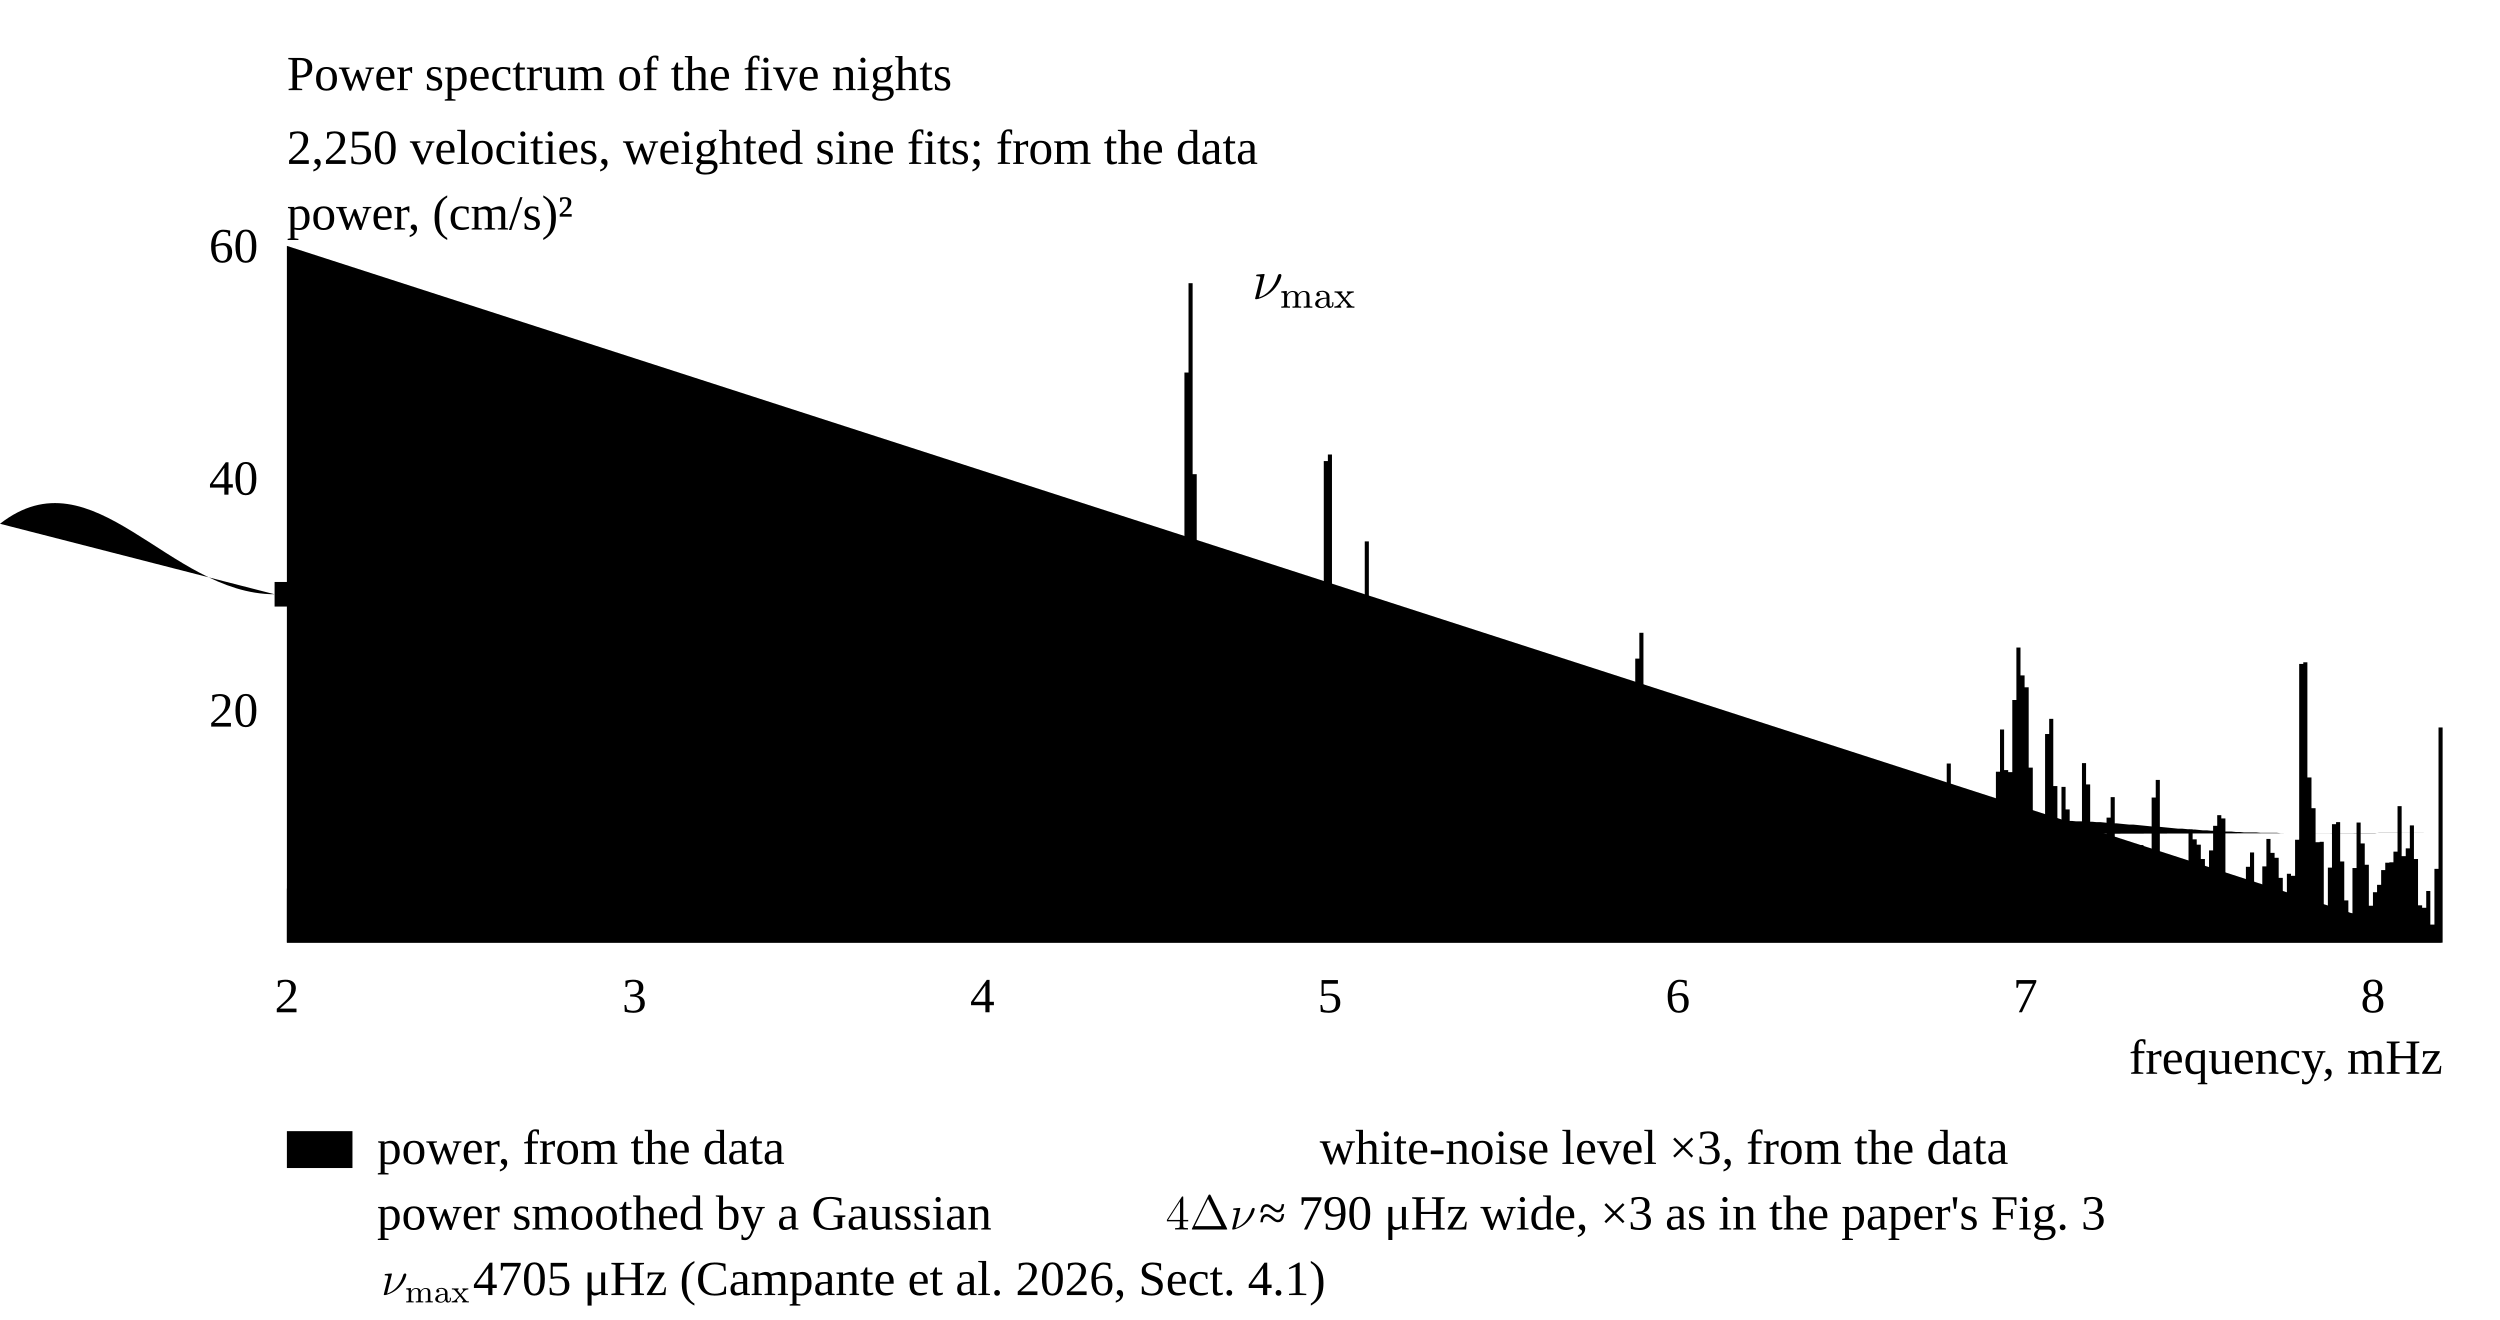
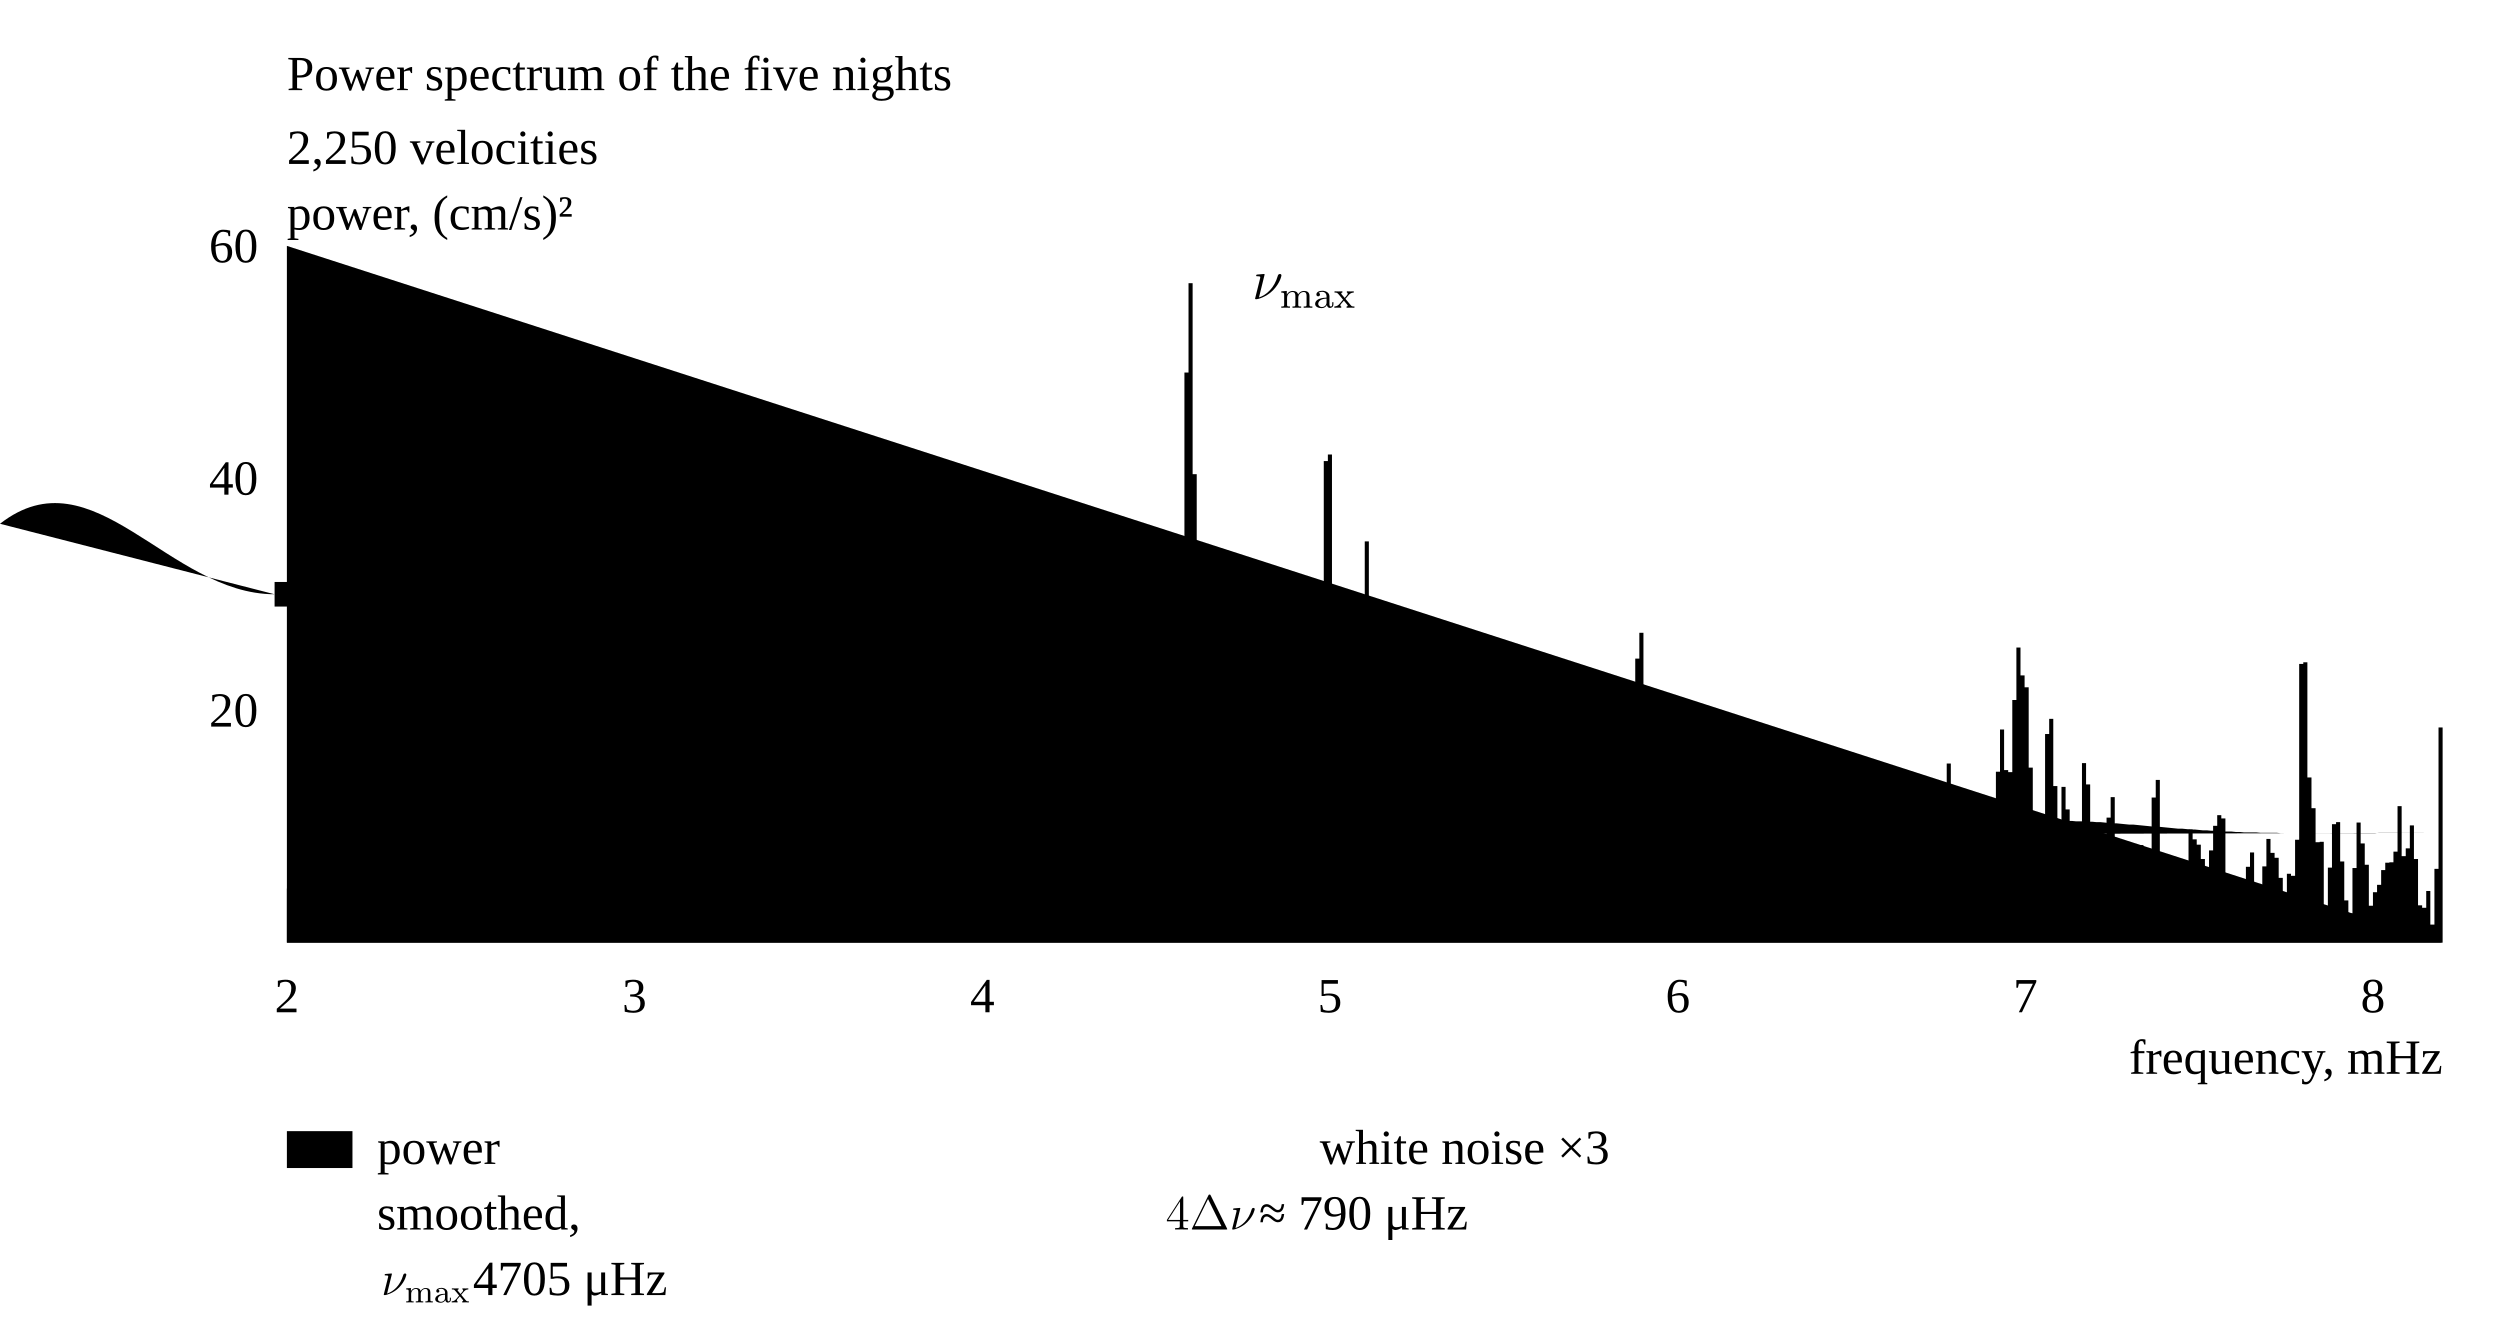
<svg xmlns="http://www.w3.org/2000/svg" class="bp-svg eo-svg eo-spectrum" viewBox="0 0 610 322" role="img" aria-labelledby="eo-s-t eo-s-d">
  <g class="b-pop eo-seam" style="--d:3.05s">
    <path class="ray flowray eo-link eo-seam" style="animation-delay:-1.074s" d="M0.0 127.8 C22.8 110.0, 41.1 145.0, 67.0 145.0" />
  </g>
  <rect class="eo-node b-pop eo-seam" style="--d:3.10s" x="67.0" y="142.0" width="6" height="6" />
  <text class="eo-title b-pop" style="--d:3.10s" x="70.0" y="22.0">Power spectrum of the five nights</text>
-   <text class="eo-note b-pop" style="--d:3.10s" x="70.0" y="40.0">2,250 velocities, weighted sine fits; from the data</text>
+   <text class="eo-note b-pop" style="--d:3.10s" x="70.0" y="40.0">2,250 velocities</text>
  <text class="eo-num b-pop" style="--d:3.20s" x="70.0" y="56.0">power, (cm/s)²</text>
  <path class="bp-thin b-draw" style="--d:3.1s;--dur:.17s" pathLength="1" d="M70.0 60.0 V230.0 H596.0" />
  <g class="b-pop" style="--d:3.2s">
    <path class="bp-thin" d="M70.0 230.0 v4" />
    <text class="eo-num" x="70.0" y="247.0" text-anchor="middle">2</text>
    <path class="bp-thin" d="M154.8 230.0 v4" />
    <text class="eo-num" x="154.8" y="247.0" text-anchor="middle">3</text>
    <path class="bp-thin" d="M239.7 230.0 v4" />
    <text class="eo-num" x="239.7" y="247.0" text-anchor="middle">4</text>
    <path class="bp-thin" d="M324.5 230.0 v4" />
    <text class="eo-num" x="324.5" y="247.0" text-anchor="middle">5</text>
    <path class="bp-thin" d="M409.4 230.0 v4" />
    <text class="eo-num" x="409.4" y="247.0" text-anchor="middle">6</text>
    <path class="bp-thin" d="M494.2 230.0 v4" />
    <text class="eo-num" x="494.2" y="247.0" text-anchor="middle">7</text>
    <path class="bp-thin" d="M579.0 230.0 v4" />
    <text class="eo-num" x="579.0" y="247.0" text-anchor="middle">8</text>
    <path class="bp-thin" d="M66.0 173.3 h4" />
    <text class="eo-num" x="63.0" y="177.3" text-anchor="end">20</text>
    <path class="bp-thin" d="M66.0 116.7 h4" />
    <text class="eo-num" x="63.0" y="120.7" text-anchor="end">40</text>
    <path class="bp-thin" d="M66.0 60.0 h4" />
    <text class="eo-num" x="63.0" y="64.0" text-anchor="end">60</text>
    <text class="eo-num" x="596.0" y="262.0" text-anchor="end">frequency, mHz</text>
  </g>
  <path class="eo-power b-pop" style="--d:3.25s" d="M70.0 230.0 L70 216.8 L71 216.8 L71 214.6 L72 214.6 L72 222.0 L73 222.0 L73 217.1 L74 217.1 L74 208.6 L75 208.6 L75 201.2 L76 201.2 L76 210.7 L77 210.7 L77 195.2 L78 195.2 L78 159.5 L79 159.5 L79 186.0 L80 186.0 L80 189.7 L81 189.7 L81 209.1 L82 209.1 L82 221.2 L83 221.2 L83 219.6 L84 219.6 L84 220.5 L85 220.5 L85 223.0 L86 223.0 L86 220.2 L87 220.2 L87 226.5 L88 226.5 L88 222.4 L89 222.4 L89 222.8 L90 222.8 L90 221.1 L91 221.1 L91 208.7 L92 208.7 L92 208.0 L93 208.0 L93 216.7 L94 216.7 L94 216.0 L95 216.0 L95 210.5 L96 210.5 L96 214.7 L97 214.7 L97 216.7 L98 216.7 L98 195.6 L99 195.6 L99 185.6 L100 185.6 L100 193.6 L101 193.6 L101 207.4 L102 207.4 L102 210.8 L103 210.8 L103 206.3 L104 206.3 L104 214.7 L105 214.7 L105 215.2 L106 215.2 L106 221.8 L107 221.8 L107 220.4 L108 220.4 L108 216.6 L109 216.6 L109 218.2 L110 218.2 L110 220.5 L111 220.5 L111 218.2 L112 218.2 L112 216.2 L113 216.2 L113 215.2 L114 215.2 L114 225.9 L115 225.9 L115 212.0 L116 212.0 L116 205.7 L117 205.7 L117 217.4 L118 217.4 L118 210.3 L119 210.3 L119 174.7 L120 174.7 L120 155.6 L121 155.6 L121 182.8 L122 182.8 L122 209.8 L123 209.8 L123 209.9 L124 209.9 L124 211.2 L125 211.2 L125 206.8 L126 206.8 L126 217.0 L127 217.0 L127 208.0 L128 208.0 L128 205.7 L129 205.7 L129 213.6 L130 213.6 L130 224.4 L131 224.4 L131 220.9 L132 220.9 L132 212.9 L133 212.9 L133 212.3 L134 212.3 L134 221.6 L135 221.6 L135 221.0 L136 221.0 L136 222.5 L137 222.5 L137 224.2 L138 224.2 L138 224.9 L139 224.9 L139 215.3 L140 215.3 L140 201.6 L141 201.6 L141 195.1 L142 195.1 L142 216.5 L143 216.5 L143 216.4 L144 216.4 L144 215.0 L145 215.0 L145 219.1 L146 219.1 L146 215.0 L147 215.0 L147 214.1 L148 214.1 L148 215.6 L149 215.6 L149 202.3 L150 202.3 L150 200.0 L151 200.0 L151 211.6 L152 211.6 L152 219.5 L153 219.5 L153 210.0 L154 210.0 L154 221.0 L155 221.0 L155 219.1 L156 219.1 L156 214.9 L157 214.9 L157 207.9 L158 207.9 L158 214.7 L159 214.7 L159 215.2 L160 215.2 L160 210.5 L161 210.5 L161 217.4 L162 217.4 L162 219.0 L163 219.0 L163 216.0 L164 216.0 L164 217.9 L165 217.9 L165 216.1 L166 216.1 L166 216.6 L167 216.6 L167 206.8 L168 206.8 L168 199.3 L169 199.3 L169 207.0 L170 207.0 L170 213.4 L171 213.4 L171 211.0 L172 211.0 L172 215.3 L173 215.3 L173 217.7 L174 217.7 L174 205.3 L175 205.3 L175 198.7 L176 198.7 L176 207.6 L177 207.6 L177 214.6 L178 214.6 L178 217.8 L179 217.8 L179 200.4 L180 200.4 L180 162.2 L181 162.2 L181 158.0 L182 158.0 L182 179.5 L183 179.5 L183 207.4 L184 207.4 L184 213.9 L185 213.9 L185 217.2 L186 217.2 L186 211.4 L187 211.4 L187 209.2 L188 209.2 L188 204.7 L189 204.7 L189 192.8 L190 192.8 L190 204.8 L191 204.8 L191 219.0 L192 219.0 L192 212.9 L193 212.9 L193 204.5 L194 204.5 L194 206.3 L195 206.3 L195 218.7 L196 218.7 L196 221.6 L197 221.6 L197 212.2 L198 212.2 L198 209.7 L199 209.7 L199 212.2 L200 212.2 L200 215.3 L201 215.3 L201 217.5 L202 217.5 L202 208.1 L203 208.1 L203 206.2 L204 206.2 L204 217.6 L205 217.6 L205 223.7 L206 223.7 L206 206.5 L207 206.5 L207 194.5 L208 194.5 L208 185.3 L209 185.3 L209 190.5 L210 190.5 L210 210.8 L211 210.8 L211 219.8 L212 219.8 L212 224.9 L213 224.9 L213 222.9 L214 222.9 L214 211.3 L215 211.3 L215 206.3 L216 206.3 L216 213.2 L217 213.2 L217 217.5 L218 217.5 L218 208.0 L219 208.0 L219 184.7 L220 184.7 L220 180.4 L221 180.4 L221 206.6 L222 206.6 L222 219.4 L223 219.4 L223 208.6 L224 208.6 L224 205.8 L225 205.8 L225 220.1 L226 220.1 L226 219.2 L227 219.2 L227 220.6 L228 220.6 L228 217.1 L229 217.1 L229 215.7 L230 215.7 L230 199.0 L231 199.0 L231 202.6 L232 202.6 L232 203.4 L233 203.4 L233 197.5 L234 197.5 L234 189.1 L235 189.1 L235 195.8 L236 195.8 L236 205.1 L237 205.1 L237 203.4 L238 203.4 L238 196.0 L239 196.0 L239 189.5 L240 189.5 L240 196.2 L241 196.2 L241 201.5 L242 201.5 L242 209.7 L243 209.7 L243 210.2 L244 210.2 L244 201.9 L245 201.9 L245 207.7 L246 207.7 L246 210.9 L247 210.9 L247 203.0 L248 203.0 L248 206.9 L249 206.9 L249 195.2 L250 195.2 L250 202.5 L251 202.5 L251 216.4 L252 216.4 L252 219.8 L253 219.8 L253 217.4 L254 217.4 L254 191.3 L255 191.3 L255 181.3 L256 181.3 L256 203.5 L257 203.5 L257 219.0 L258 219.0 L258 219.9 L259 219.9 L259 221.9 L260 221.9 L260 214.0 L261 214.0 L261 204.3 L262 204.3 L262 206.3 L263 206.3 L263 193.7 L264 193.7 L264 196.3 L265 196.3 L265 183.2 L266 183.2 L266 200.3 L267 200.3 L267 205.0 L268 205.0 L268 212.0 L269 212.0 L269 168.3 L270 168.3 L270 180.9 L271 180.9 L271 188.7 L272 188.7 L272 181.5 L273 181.5 L273 151.2 L274 151.2 L274 171.5 L275 171.5 L275 214.6 L276 214.6 L276 205.3 L277 205.3 L277 190.6 L278 190.6 L278 193.9 L279 193.9 L279 198.8 L280 198.8 L280 205.6 L281 205.6 L281 220.2 L282 220.2 L282 207.5 L283 207.5 L283 208.4 L284 208.4 L284 218.0 L285 218.0 L285 219.9 L286 219.9 L286 212.9 L287 212.9 L287 192.2 L288 192.2 L288 143.1 L289 143.1 L289 90.9 L290 90.9 L290 69.1 L291 69.1 L291 115.7 L292 115.7 L292 171.2 L293 171.2 L293 202.2 L294 202.2 L294 214.4 L295 214.4 L295 214.7 L296 214.7 L296 220.1 L297 220.1 L297 214.1 L298 214.1 L298 209.1 L299 209.1 L299 199.5 L300 199.5 L300 194.9 L301 194.9 L301 193.6 L302 193.6 L302 181.3 L303 181.3 L303 169.4 L304 169.4 L304 201.3 L305 201.3 L305 221.2 L306 221.2 L306 212.1 L307 212.1 L307 200.3 L308 200.3 L308 201.9 L309 201.9 L309 209.7 L310 209.7 L310 207.5 L311 207.5 L311 215.0 L312 215.0 L312 212.1 L313 212.1 L313 207.5 L314 207.5 L314 206.6 L315 206.6 L315 181.0 L316 181.0 L316 193.8 L317 193.8 L317 201.9 L318 201.9 L318 197.6 L319 197.6 L319 196.5 L320 196.5 L320 216.4 L321 216.4 L321 203.2 L322 203.2 L322 166.2 L323 166.2 L323 112.5 L324 112.5 L324 110.9 L325 110.9 L325 168.7 L326 168.7 L326 213.8 L327 213.8 L327 218.1 L328 218.1 L328 218.5 L329 218.5 L329 214.0 L330 214.0 L330 209.6 L331 209.6 L331 192.8 L332 192.8 L332 170.3 L333 170.3 L333 132.1 L334 132.1 L334 157.3 L335 157.3 L335 194.1 L336 194.1 L336 208.8 L337 208.8 L337 217.2 L338 217.2 L338 219.4 L339 219.4 L339 207.0 L340 207.0 L340 206.5 L341 206.5 L341 210.6 L342 210.6 L342 211.5 L343 211.5 L343 201.8 L344 201.8 L344 196.6 L345 196.6 L345 206.2 L346 206.2 L346 214.8 L347 214.8 L347 211.2 L348 211.2 L348 208.2 L349 208.2 L349 206.7 L350 206.7 L350 208.5 L351 208.5 L351 209.5 L352 209.5 L352 220.3 L353 220.3 L353 211.9 L354 211.9 L354 208.4 L355 208.4 L355 196.6 L356 196.6 L356 192.4 L357 192.4 L357 207.5 L358 207.5 L358 212.7 L359 212.7 L359 216.1 L360 216.1 L360 201.9 L361 201.9 L361 199.0 L362 199.0 L362 206.3 L363 206.3 L363 214.1 L364 214.1 L364 208.7 L365 208.7 L365 196.7 L366 196.7 L366 188.8 L367 188.8 L367 198.9 L368 198.9 L368 214.0 L369 214.0 L369 216.5 L370 216.5 L370 211.0 L371 211.0 L371 208.8 L372 208.8 L372 200.6 L373 200.6 L373 180.2 L374 180.2 L374 176.8 L375 176.8 L375 198.2 L376 198.2 L376 207.3 L377 207.3 L377 220.3 L378 220.3 L378 223.5 L379 223.5 L379 221.0 L380 221.0 L380 216.1 L381 216.1 L381 214.2 L382 214.2 L382 209.0 L383 209.0 L383 213.4 L384 213.4 L384 215.8 L385 215.8 L385 214.5 L386 214.5 L386 205.4 L387 205.4 L387 201.5 L388 201.5 L388 209.5 L389 209.5 L389 213.5 L390 213.5 L390 198.0 L391 198.0 L391 202.2 L392 202.2 L392 201.1 L393 201.1 L393 215.7 L394 215.7 L394 213.1 L395 213.1 L395 188.4 L396 188.4 L396 182.4 L397 182.4 L397 209.0 L398 209.0 L398 199.4 L399 199.4 L399 160.7 L400 160.7 L400 154.4 L401 154.4 L401 181.8 L402 181.8 L402 212.4 L403 212.4 L403 216.3 L404 216.3 L404 221.2 L405 221.2 L405 221.4 L406 221.4 L406 210.6 L407 210.6 L407 210.3 L408 210.3 L408 190.3 L409 190.3 L409 177.7 L410 177.7 L410 203.4 L411 203.4 L411 223.8 L412 223.8 L412 219.0 L413 219.0 L413 217.2 L414 217.2 L414 222.6 L415 222.6 L415 211.4 L416 211.4 L416 192.6 L417 192.6 L417 193.0 L418 193.0 L418 217.7 L419 217.7 L419 220.4 L420 220.4 L420 224.2 L421 224.2 L421 226.7 L422 226.7 L422 227.6 L423 227.6 L423 226.8 L424 226.8 L424 221.6 L425 221.6 L425 217.1 L426 217.1 L426 213.4 L427 213.4 L427 197.8 L428 197.8 L428 184.9 L429 184.9 L429 182.1 L430 182.1 L430 198.7 L431 198.7 L431 201.8 L432 201.8 L432 202.8 L433 202.8 L433 211.5 L434 211.5 L434 215.0 L435 215.0 L435 201.7 L436 201.7 L436 185.2 L437 185.2 L437 199.9 L438 199.9 L438 218.3 L439 218.3 L439 221.9 L440 221.9 L440 217.7 L441 217.7 L441 210.1 L442 210.1 L442 217.5 L443 217.5 L443 224.2 L444 224.2 L444 222.3 L445 222.3 L445 222.4 L446 222.4 L446 219.0 L447 219.0 L447 224.4 L448 224.4 L448 224.7 L449 224.7 L449 226.2 L450 226.2 L450 227.4 L451 227.4 L451 226.6 L452 226.6 L452 220.4 L453 220.4 L453 216.3 L454 216.3 L454 219.4 L455 219.4 L455 220.5 L456 220.5 L456 216.8 L457 216.8 L457 217.2 L458 217.2 L458 203.8 L459 203.8 L459 192.8 L460 192.8 L460 195.2 L461 195.2 L461 203.0 L462 203.0 L462 208.8 L463 208.8 L463 208.3 L464 208.3 L464 200.0 L465 200.0 L465 206.3 L466 206.3 L466 215.5 L467 215.5 L467 217.3 L468 217.3 L468 217.9 L469 217.9 L469 220.7 L470 220.7 L470 222.0 L471 222.0 L471 219.2 L472 219.2 L472 218.2 L473 218.2 L473 217.3 L474 217.3 L474 206.3 L475 206.3 L475 186.3 L476 186.3 L476 195.2 L477 195.2 L477 198.4 L478 198.4 L478 196.0 L479 196.0 L479 200.3 L480 200.3 L480 195.8 L481 195.8 L481 205.0 L482 205.0 L482 207.0 L483 207.0 L483 202.5 L484 202.5 L484 215.2 L485 215.2 L485 221.2 L486 221.2 L486 214.1 L487 214.1 L487 188.3 L488 188.3 L488 178.0 L489 178.0 L489 187.9 L490 187.9 L490 188.4 L491 188.4 L491 170.8 L492 170.8 L492 158.0 L493 158.0 L493 164.8 L494 164.8 L494 167.7 L495 167.7 L495 187.3 L496 187.3 L496 210.1 L497 210.1 L497 217.8 L498 217.8 L498 206.0 L499 206.0 L499 179.1 L500 179.1 L500 175.4 L501 175.4 L501 191.8 L502 191.8 L502 204.4 L503 204.4 L503 192.0 L504 192.0 L504 197.5 L505 197.5 L505 211.2 L506 211.2 L506 217.5 L507 217.5 L507 207.6 L508 207.6 L508 186.2 L509 186.2 L509 191.4 L510 191.4 L510 202.6 L511 202.6 L511 212.7 L512 212.7 L512 219.5 L513 219.5 L513 212.1 L514 212.1 L514 199.5 L515 199.5 L515 194.5 L516 194.5 L516 204.5 L517 204.5 L517 214.0 L518 214.0 L518 211.2 L519 211.2 L519 216.9 L520 216.9 L520 214.2 L521 214.2 L521 208.6 L522 208.6 L522 206.2 L523 206.2 L523 208.1 L524 208.1 L524 207.7 L525 207.7 L525 194.6 L526 194.6 L526 190.3 L527 190.3 L527 212.0 L528 212.0 L528 209.9 L529 209.9 L529 213.7 L530 213.7 L530 214.9 L531 214.9 L531 218.7 L532 218.7 L532 223.0 L533 223.0 L533 212.5 L534 212.5 L534 202.4 L535 202.4 L535 204.8 L536 204.8 L536 206.1 L537 206.1 L537 209.6 L538 209.6 L538 211.7 L539 211.7 L539 207.5 L540 207.5 L540 201.5 L541 201.5 L541 198.9 L542 198.9 L542 199.7 L543 199.7 L543 214.1 L544 214.1 L544 216.1 L545 216.1 L545 224.1 L546 224.1 L546 220.4 L547 220.4 L547 217.1 L548 217.1 L548 211.5 L549 211.5 L549 208.0 L550 208.0 L550 215.6 L551 215.6 L551 221.8 L552 221.8 L552 211.4 L553 211.4 L553 204.7 L554 204.7 L554 208.1 L555 208.1 L555 209.3 L556 209.3 L556 214.2 L557 214.2 L557 217.9 L558 217.9 L558 213.2 L559 213.2 L559 213.7 L560 213.7 L560 204.9 L561 204.9 L561 162.0 L562 162.0 L562 161.6 L563 161.6 L563 189.7 L564 189.7 L564 197.2 L565 197.2 L565 205.5 L566 205.5 L566 205.4 L567 205.4 L567 221.1 L568 221.1 L568 211.7 L569 211.7 L569 201.1 L570 201.1 L570 200.6 L571 200.6 L571 210.2 L572 210.2 L572 219.7 L573 219.7 L573 222.9 L574 222.9 L574 211.8 L575 211.8 L575 200.7 L576 200.7 L576 205.8 L577 205.8 L577 211.0 L578 211.0 L578 221.0 L579 221.0 L579 217.7 L580 217.7 L580 215.9 L581 215.9 L581 212.3 L582 212.3 L582 210.5 L583 210.5 L583 210.4 L584 210.4 L584 207.8 L585 207.8 L585 196.7 L586 196.7 L586 208.9 L587 208.9 L587 207.0 L588 207.0 L588 201.4 L589 201.4 L589 209.6 L590 209.6 L590 220.9 L591 220.9 L591 221.5 L592 221.5 L592 217.4 L593 217.4 L593 225.6 L594 225.6 L594 212.0 L595 212.0 L595 177.5 L596 177.5 L596.0 230.0 Z" />
  <path class="eo-smooth b-draw" style="--d:3.3s;--dur:.53s" pathLength="1" d="M70.5 204.7 L71.5 204.8 L72.5 205.0 L73.5 205.1 L74.5 205.3 L75.5 205.4 L76.5 205.5 L77.5 205.7 L78.5 205.8 L79.5 205.9 L80.5 206.0 L81.5 206.2 L82.5 206.3 L83.5 206.4 L84.5 206.5 L85.5 206.6 L86.5 206.7 L87.5 206.8 L88.5 206.9 L89.5 207.0 L90.5 207.1 L91.5 207.2 L92.5 207.3 L93.5 207.4 L94.5 207.5 L95.5 207.6 L96.5 207.6 L97.5 207.7 L98.5 207.8 L99.5 207.9 L100.5 207.9 L101.5 208.0 L102.5 208.1 L103.5 208.1 L104.5 208.2 L105.5 208.2 L106.5 208.3 L107.5 208.4 L108.5 208.4 L109.5 208.5 L110.5 208.5 L111.5 208.6 L112.5 208.6 L113.5 208.7 L114.5 208.7 L115.5 208.7 L116.5 208.8 L117.5 208.8 L118.5 208.8 L119.5 208.9 L120.5 208.9 L121.5 208.9 L122.5 209.0 L123.5 209.0 L124.5 209.0 L125.5 209.0 L126.5 209.0 L127.5 209.1 L128.5 209.1 L129.5 209.1 L130.5 209.1 L131.5 209.1 L132.5 209.1 L133.5 209.1 L134.5 209.1 L135.5 209.1 L136.5 209.0 L137.5 209.0 L138.5 209.0 L139.5 209.0 L140.5 209.0 L141.5 208.9 L142.5 208.9 L143.5 208.8 L144.5 208.8 L145.5 208.8 L146.5 208.7 L147.5 208.7 L148.5 208.6 L149.5 208.5 L150.5 208.5 L151.5 208.4 L152.5 208.3 L153.5 208.3 L154.5 208.2 L155.5 208.1 L156.5 208.0 L157.5 208.0 L158.5 207.9 L159.5 207.8 L160.5 207.7 L161.5 207.6 L162.5 207.5 L163.5 207.4 L164.5 207.3 L165.5 207.2 L166.5 207.1 L167.5 207.0 L168.5 206.9 L169.5 206.8 L170.5 206.7 L171.5 206.6 L172.5 206.5 L173.5 206.3 L174.5 206.2 L175.5 206.1 L176.5 206.0 L177.5 205.9 L178.5 205.8 L179.5 205.7 L180.5 205.6 L181.5 205.5 L182.5 205.4 L183.5 205.3 L184.5 205.2 L185.5 205.1 L186.5 205.0 L187.5 204.9 L188.5 204.7 L189.5 204.6 L190.5 204.5 L191.5 204.4 L192.5 204.3 L193.5 204.2 L194.5 204.1 L195.5 204.0 L196.5 203.9 L197.5 203.8 L198.5 203.7 L199.5 203.6 L200.5 203.5 L201.5 203.4 L202.5 203.3 L203.5 203.2 L204.5 203.1 L205.5 203.0 L206.5 202.9 L207.5 202.8 L208.5 202.7 L209.5 202.6 L210.5 202.5 L211.5 202.4 L212.5 202.3 L213.5 202.1 L214.5 202.0 L215.5 201.9 L216.5 201.8 L217.5 201.7 L218.5 201.6 L219.5 201.4 L220.5 201.3 L221.5 201.2 L222.5 201.1 L223.5 200.9 L224.5 200.8 L225.5 200.7 L226.5 200.5 L227.5 200.4 L228.5 200.2 L229.5 200.1 L230.5 200.0 L231.5 199.8 L232.5 199.7 L233.5 199.5 L234.5 199.4 L235.5 199.2 L236.5 199.0 L237.5 198.9 L238.5 198.7 L239.5 198.6 L240.5 198.4 L241.5 198.2 L242.5 198.0 L243.5 197.9 L244.5 197.7 L245.5 197.5 L246.5 197.3 L247.5 197.2 L248.5 197.0 L249.5 196.8 L250.5 196.6 L251.5 196.4 L252.5 196.3 L253.5 196.1 L254.5 195.9 L255.5 195.7 L256.5 195.5 L257.5 195.3 L258.5 195.1 L259.5 194.9 L260.5 194.8 L261.5 194.6 L262.5 194.4 L263.5 194.2 L264.5 194.0 L265.5 193.8 L266.5 193.6 L267.5 193.5 L268.5 193.3 L269.5 193.1 L270.5 192.9 L271.5 192.8 L272.5 192.6 L273.5 192.5 L274.5 192.3 L275.5 192.1 L276.5 192.0 L277.5 191.9 L278.5 191.7 L279.5 191.6 L280.5 191.4 L281.5 191.3 L282.5 191.2 L283.5 191.1 L284.5 191.0 L285.5 190.9 L286.5 190.8 L287.5 190.7 L288.5 190.6 L289.5 190.6 L290.5 190.5 L291.5 190.4 L292.5 190.4 L293.5 190.3 L294.5 190.3 L295.5 190.3 L296.5 190.3 L297.5 190.3 L298.5 190.2 L299.5 190.3 L300.5 190.3 L301.5 190.3 L302.5 190.3 L303.5 190.3 L304.5 190.4 L305.5 190.4 L306.5 190.5 L307.5 190.6 L308.5 190.6 L309.5 190.7 L310.5 190.8 L311.5 190.9 L312.5 191.0 L313.5 191.1 L314.5 191.2 L315.5 191.3 L316.5 191.5 L317.5 191.6 L318.5 191.7 L319.5 191.9 L320.5 192.0 L321.5 192.2 L322.5 192.3 L323.5 192.5 L324.5 192.7 L325.5 192.8 L326.5 193.0 L327.5 193.2 L328.5 193.4 L329.5 193.6 L330.5 193.7 L331.5 193.9 L332.5 194.1 L333.5 194.3 L334.5 194.5 L335.5 194.7 L336.5 194.9 L337.5 195.1 L338.5 195.3 L339.5 195.5 L340.5 195.7 L341.5 195.9 L342.5 196.1 L343.5 196.3 L344.5 196.5 L345.5 196.7 L346.5 196.9 L347.5 197.1 L348.5 197.3 L349.5 197.5 L350.5 197.7 L351.5 197.9 L352.5 198.1 L353.5 198.2 L354.5 198.4 L355.5 198.6 L356.5 198.8 L357.5 198.9 L358.5 199.1 L359.5 199.3 L360.5 199.4 L361.5 199.6 L362.5 199.7 L363.5 199.8 L364.5 200.0 L365.5 200.1 L366.5 200.3 L367.5 200.4 L368.5 200.5 L369.5 200.6 L370.5 200.7 L371.5 200.9 L372.5 201.0 L373.5 201.1 L374.5 201.2 L375.5 201.3 L376.5 201.4 L377.5 201.5 L378.5 201.6 L379.5 201.7 L380.5 201.8 L381.5 201.8 L382.5 201.9 L383.5 202.0 L384.5 202.1 L385.5 202.2 L386.5 202.3 L387.5 202.3 L388.5 202.4 L389.5 202.5 L390.5 202.6 L391.5 202.7 L392.5 202.7 L393.5 202.8 L394.5 202.9 L395.5 203.0 L396.5 203.1 L397.5 203.2 L398.5 203.2 L399.5 203.3 L400.5 203.4 L401.5 203.5 L402.5 203.6 L403.5 203.7 L404.5 203.8 L405.5 203.9 L406.5 203.9 L407.5 204.0 L408.5 204.1 L409.5 204.2 L410.5 204.3 L411.5 204.4 L412.5 204.5 L413.5 204.6 L414.5 204.7 L415.5 204.8 L416.5 204.9 L417.5 205.0 L418.5 205.0 L419.5 205.1 L420.5 205.2 L421.5 205.3 L422.5 205.4 L423.5 205.5 L424.5 205.5 L425.5 205.6 L426.5 205.7 L427.5 205.8 L428.5 205.8 L429.5 205.9 L430.5 205.9 L431.5 206.0 L432.5 206.0 L433.5 206.1 L434.5 206.1 L435.5 206.1 L436.5 206.2 L437.5 206.2 L438.5 206.2 L439.5 206.2 L440.5 206.2 L441.5 206.2 L442.5 206.2 L443.5 206.1 L444.5 206.1 L445.5 206.1 L446.5 206.0 L447.5 206.0 L448.5 205.9 L449.5 205.9 L450.5 205.8 L451.5 205.7 L452.5 205.6 L453.5 205.5 L454.5 205.4 L455.5 205.3 L456.5 205.2 L457.5 205.1 L458.5 205.0 L459.5 204.9 L460.5 204.7 L461.5 204.6 L462.5 204.5 L463.5 204.3 L464.5 204.2 L465.5 204.0 L466.5 203.9 L467.5 203.7 L468.5 203.6 L469.5 203.4 L470.5 203.3 L471.5 203.1 L472.5 202.9 L473.5 202.8 L474.5 202.6 L475.5 202.5 L476.5 202.3 L477.5 202.2 L478.5 202.0 L479.5 201.9 L480.5 201.8 L481.5 201.6 L482.5 201.5 L483.5 201.4 L484.5 201.3 L485.5 201.1 L486.5 201.0 L487.5 200.9 L488.5 200.8 L489.5 200.8 L490.5 200.7 L491.5 200.6 L492.5 200.5 L493.5 200.5 L494.5 200.4 L495.5 200.4 L496.5 200.3 L497.5 200.3 L498.5 200.3 L499.5 200.3 L500.5 200.3 L501.5 200.3 L502.5 200.3 L503.5 200.3 L504.5 200.3 L505.5 200.3 L506.5 200.4 L507.5 200.4 L508.5 200.4 L509.5 200.5 L510.5 200.5 L511.5 200.6 L512.5 200.6 L513.5 200.7 L514.5 200.8 L515.5 200.9 L516.5 200.9 L517.5 201.0 L518.5 201.1 L519.5 201.2 L520.5 201.2 L521.5 201.3 L522.5 201.4 L523.5 201.5 L524.5 201.6 L525.5 201.7 L526.5 201.7 L527.5 201.8 L528.5 201.9 L529.5 202.0 L530.5 202.1 L531.5 202.2 L532.5 202.2 L533.5 202.3 L534.5 202.4 L535.5 202.4 L536.5 202.5 L537.5 202.6 L538.5 202.6 L539.5 202.7 L540.5 202.7 L541.5 202.8 L542.5 202.9 L543.5 202.9 L544.5 202.9 L545.5 203.0 L546.5 203.0 L547.5 203.1 L548.5 203.1 L549.5 203.1 L550.5 203.1 L551.5 203.2 L552.5 203.2 L553.5 203.2 L554.5 203.2 L555.5 203.2 L556.5 203.3 L557.5 203.3 L558.5 203.3 L559.5 203.3 L560.5 203.3 L561.5 203.3 L562.5 203.3 L563.5 203.3 L564.5 203.3 L565.5 203.3 L566.5 203.3 L567.5 203.3 L568.5 203.3 L569.5 203.3 L570.5 203.3 L571.5 203.3 L572.5 203.3 L573.5 203.3 L574.5 203.3 L575.5 203.3 L576.5 203.3 L577.5 203.3 L578.5 203.3 L579.5 203.3 L580.5 203.2 L581.5 203.2 L582.5 203.2 L583.5 203.2 L584.5 203.2 L585.5 203.2 L586.5 203.2 L587.5 203.2 L588.5 203.2 L589.5 203.2 L590.5 203.2 L591.5 203.2 L592.5 203.2 L593.5 203.2 L594.5 203.2 L595.5 203.2" />
  <path class="eo-noise b-pop" style="--d:3.6s" d="M70.0 203.6 H596.0" />
  <g class="b-pop" style="--d:3.7s">
    <path class="eo-numax" d="M299.5 60.0 V230.0" />
    <g class="eo-tex" transform="translate(305.5 73.0)">
      <path transform="translate(0.000 0.000) scale(1.1667)" d="M2.63-5.153C2.63-5.2 2.594-5.272 2.499-5.272C2.415-5.272 1.291-5.165 1.112-5.153C.98-5.141 .861-5.129 .861-4.914C.861-4.794 .956-4.794 1.124-4.794C1.686-4.794 1.722-4.71 1.722-4.579C1.722-4.531 1.698-4.388 1.686-4.34L.634-.12C.634-.072 .669 0 .753 0H1.004C1.172 0 2.989-.43 4.388-1.865C5.93-3.455 6.145-4.926 6.145-4.973C6.145-5.165 5.989-5.272 5.834-5.272C5.487-5.272 5.404-4.949 5.38-4.866C4.675-2.367 3.037-.885 1.447-.359L2.63-5.153Z" />
      <path transform="translate(6.748 2.092) scale(1.1667)" d="M6.225-2.415C6.225-3.061 5.946-3.515 5.077-3.515C4.344-3.515 3.977-3.013 3.85-2.782C3.706-3.355 3.252-3.515 2.734-3.515C1.961-3.515 1.594-2.965 1.49-2.75H1.482V-3.515L.327-3.427V-3.164C.869-3.164 .932-3.108 .932-2.718V-.622C.932-.263 .837-.263 .327-.263V0C.669-.024 1.02-.024 1.235-.024C1.466-.024 1.801-.024 2.144 0V-.263C1.634-.263 1.538-.263 1.538-.622V-2.064C1.538-2.901 2.168-3.292 2.67-3.292C3.188-3.292 3.276-2.885 3.276-2.447V-.622C3.276-.263 3.18-.263 2.67-.263V0C3.013-.024 3.363-.024 3.579-.024C3.81-.024 4.144-.024 4.487 0V-.263C3.977-.263 3.881-.263 3.881-.622V-2.064C3.881-2.901 4.511-3.292 5.013-3.292C5.531-3.292 5.619-2.885 5.619-2.447V-.622C5.619-.263 5.523-.263 5.013-.263V0C5.356-.024 5.707-.024 5.922-.024C6.153-.024 6.488-.024 6.83 0V-.263C6.32-.263 6.225-.263 6.225-.622V-2.415Z" />
      <path transform="translate(14.981 2.092) scale(1.1667)" d="M3.347-2.375C3.347-3.156 2.59-3.555 1.865-3.555C1.204-3.555 .614-3.3 .614-2.774C.614-2.534 .781-2.391 .988-2.391C1.212-2.391 1.363-2.55 1.363-2.766C1.363-2.957 1.243-3.092 1.068-3.132C1.363-3.332 1.793-3.332 1.849-3.332C2.295-3.332 2.742-3.021 2.742-2.367V-2.12C2.28-2.096 1.746-2.072 1.188-1.841C.486-1.538 .351-1.076 .351-.813C.351-.128 1.156 .08 1.706 .08C2.287 .08 2.646-.247 2.821-.566C2.861-.263 3.068 .04 3.419 .04C3.499 .04 4.176 .008 4.176-.717V-1.156H3.929V-.717C3.929-.391 3.81-.263 3.642-.263C3.347-.263 3.347-.63 3.347-.717V-2.375ZM2.742-1.124C2.742-.351 2.088-.143 1.769-.143C1.355-.143 1.004-.422 1.004-.805C1.004-1.331 1.498-1.873 2.742-1.913V-1.124Z" />
      <path transform="translate(19.921 2.092) scale(1.1667)" d="M2.455-1.865C2.678-2.144 2.909-2.415 3.148-2.678C3.411-2.957 3.69-3.164 4.192-3.172V-3.435C3.881-3.411 3.865-3.411 3.507-3.411C3.467-3.411 2.997-3.411 2.75-3.435V-3.172C2.901-3.156 2.933-3.061 2.933-2.957S2.893-2.758 2.797-2.646L2.295-2.056L1.666-2.805C1.57-2.917 1.57-2.973 1.57-2.989C1.57-3.045 1.618-3.164 1.817-3.172V-3.435C1.498-3.411 1.052-3.411 .964-3.411C.821-3.411 .414-3.411 .175-3.435V-3.172C.717-3.172 .725-3.164 1.14-2.678L1.961-1.682L1.235-.829C1.036-.606 .741-.279 .136-.263V0C.43-.024 .486-.024 .821-.024C.837-.024 1.323-.024 1.578 0V-.263C1.474-.279 1.387-.335 1.387-.478S1.482-.733 1.506-.773C1.706-1.012 1.921-1.251 2.128-1.482L2.782-.701C2.941-.518 2.941-.502 2.941-.446C2.941-.383 2.885-.271 2.694-.263V0C3.037-.024 3.395-.024 3.547-.024C3.69-.024 4.097-.024 4.336 0V-.263C3.842-.263 3.762-.303 3.555-.55L2.455-1.865Z" />
    </g>
  </g>
  <g class="b-pop" style="--d:3.75s">
    <rect class="eo-power" x="70.0" y="276" width="16" height="9" />
-     <text class="eo-note" x="92.0" y="284" style="white-space:pre">power, from the data</text>
+     <text class="eo-note" x="92.0" y="284" style="white-space:pre">power</text>
    <path class="eo-noise" d="M300 280 h16" />
-     <text class="eo-note" x="322.0" y="284" style="white-space:pre">white-noise level ×3, from the data</text>
+     <text class="eo-note" x="322.0" y="284" style="white-space:pre">white noise ×3</text>
    <path class="eo-smooth" d="M70.0 296 h16" />
-     <text class="eo-note" x="92.0" y="300" style="white-space:pre">power smoothed by a Gaussian </text>
+     <text class="eo-note" x="92.0" y="300" style="white-space:pre">smoothed, </text>
    <g class="eo-tex-note" transform="translate(284.4 300)">
      <path transform="translate(0.000 0.000) scale(1)" d="M4.316-7.783C4.316-8.01 4.316-8.07 4.148-8.07C4.053-8.07 4.017-8.07 3.921-7.926L.323-2.343V-1.996H3.467V-.909C3.467-.466 3.443-.347 2.57-.347H2.331V0C2.606-.024 3.551-.024 3.885-.024S5.177-.024 5.452 0V-.347H5.213C4.352-.347 4.316-.466 4.316-.909V-1.996H5.523V-2.343H4.316V-7.783ZM3.527-6.85V-2.343H.622L3.527-6.85Z" />
      <path transform="translate(5.853 0.000) scale(1)" d="M5.153-8.321C5.069-8.488 5.045-8.536 4.878-8.536C4.698-8.536 4.675-8.488 4.591-8.321L.598-.239C.574-.203 .55-.132 .55-.084C.55-.012 .562 0 .801 0H8.943C9.182 0 9.194-.012 9.194-.084C9.194-.132 9.17-.203 9.146-.239L5.153-8.321ZM4.507-7.436L7.771-.825H1.255L4.507-7.436Z" />
      <path transform="translate(15.608 0.000) scale(1)" d="M2.63-5.153C2.63-5.2 2.594-5.272 2.499-5.272C2.415-5.272 1.291-5.165 1.112-5.153C.98-5.141 .861-5.129 .861-4.914C.861-4.794 .956-4.794 1.124-4.794C1.686-4.794 1.722-4.71 1.722-4.579C1.722-4.531 1.698-4.388 1.686-4.34L.634-.12C.634-.072 .669 0 .753 0H1.004C1.172 0 2.989-.43 4.388-1.865C5.93-3.455 6.145-4.926 6.145-4.973C6.145-5.165 5.989-5.272 5.834-5.272C5.487-5.272 5.404-4.949 5.38-4.866C4.675-2.367 3.037-.885 1.447-.359L2.63-5.153Z" />
    </g>
-     <text class="eo-note" x="307.2" y="300" style="white-space:pre"> ≈ 790 μHz wide, ×3 as in the paper's Fig. 3</text>
+     <text class="eo-note" x="307.2" y="300" style="white-space:pre"> ≈ 790 μHz</text>
    <path class="eo-numax" d="M70.0 312 h16" />
    <g class="eo-tex-note" transform="translate(93.0 316)">
      <path transform="translate(0.000 0.000) scale(1)" d="M2.63-5.153C2.63-5.2 2.594-5.272 2.499-5.272C2.415-5.272 1.291-5.165 1.112-5.153C.98-5.141 .861-5.129 .861-4.914C.861-4.794 .956-4.794 1.124-4.794C1.686-4.794 1.722-4.71 1.722-4.579C1.722-4.531 1.698-4.388 1.686-4.34L.634-.12C.634-.072 .669 0 .753 0H1.004C1.172 0 2.989-.43 4.388-1.865C5.93-3.455 6.145-4.926 6.145-4.973C6.145-5.165 5.989-5.272 5.834-5.272C5.487-5.272 5.404-4.949 5.38-4.866C4.675-2.367 3.037-.885 1.447-.359L2.63-5.153Z" />
      <path transform="translate(5.784 1.793) scale(1)" d="M6.225-2.415C6.225-3.061 5.946-3.515 5.077-3.515C4.344-3.515 3.977-3.013 3.85-2.782C3.706-3.355 3.252-3.515 2.734-3.515C1.961-3.515 1.594-2.965 1.49-2.75H1.482V-3.515L.327-3.427V-3.164C.869-3.164 .932-3.108 .932-2.718V-.622C.932-.263 .837-.263 .327-.263V0C.669-.024 1.02-.024 1.235-.024C1.466-.024 1.801-.024 2.144 0V-.263C1.634-.263 1.538-.263 1.538-.622V-2.064C1.538-2.901 2.168-3.292 2.67-3.292C3.188-3.292 3.276-2.885 3.276-2.447V-.622C3.276-.263 3.18-.263 2.67-.263V0C3.013-.024 3.363-.024 3.579-.024C3.81-.024 4.144-.024 4.487 0V-.263C3.977-.263 3.881-.263 3.881-.622V-2.064C3.881-2.901 4.511-3.292 5.013-3.292C5.531-3.292 5.619-2.885 5.619-2.447V-.622C5.619-.263 5.523-.263 5.013-.263V0C5.356-.024 5.707-.024 5.922-.024C6.153-.024 6.488-.024 6.83 0V-.263C6.32-.263 6.225-.263 6.225-.622V-2.415Z" />
      <path transform="translate(12.841 1.793) scale(1)" d="M3.347-2.375C3.347-3.156 2.59-3.555 1.865-3.555C1.204-3.555 .614-3.3 .614-2.774C.614-2.534 .781-2.391 .988-2.391C1.212-2.391 1.363-2.55 1.363-2.766C1.363-2.957 1.243-3.092 1.068-3.132C1.363-3.332 1.793-3.332 1.849-3.332C2.295-3.332 2.742-3.021 2.742-2.367V-2.12C2.28-2.096 1.746-2.072 1.188-1.841C.486-1.538 .351-1.076 .351-.813C.351-.128 1.156 .08 1.706 .08C2.287 .08 2.646-.247 2.821-.566C2.861-.263 3.068 .04 3.419 .04C3.499 .04 4.176 .008 4.176-.717V-1.156H3.929V-.717C3.929-.391 3.81-.263 3.642-.263C3.347-.263 3.347-.63 3.347-.717V-2.375ZM2.742-1.124C2.742-.351 2.088-.143 1.769-.143C1.355-.143 1.004-.422 1.004-.805C1.004-1.331 1.498-1.873 2.742-1.913V-1.124Z" />
      <path transform="translate(17.075 1.793) scale(1)" d="M2.455-1.865C2.678-2.144 2.909-2.415 3.148-2.678C3.411-2.957 3.69-3.164 4.192-3.172V-3.435C3.881-3.411 3.865-3.411 3.507-3.411C3.467-3.411 2.997-3.411 2.75-3.435V-3.172C2.901-3.156 2.933-3.061 2.933-2.957S2.893-2.758 2.797-2.646L2.295-2.056L1.666-2.805C1.57-2.917 1.57-2.973 1.57-2.989C1.57-3.045 1.618-3.164 1.817-3.172V-3.435C1.498-3.411 1.052-3.411 .964-3.411C.821-3.411 .414-3.411 .175-3.435V-3.172C.717-3.172 .725-3.164 1.14-2.678L1.961-1.682L1.235-.829C1.036-.606 .741-.279 .136-.263V0C.43-.024 .486-.024 .821-.024C.837-.024 1.323-.024 1.578 0V-.263C1.474-.279 1.387-.335 1.387-.478S1.482-.733 1.506-.773C1.706-1.012 1.921-1.251 2.128-1.482L2.782-.701C2.941-.518 2.941-.502 2.941-.446C2.941-.383 2.885-.271 2.694-.263V0C3.037-.024 3.395-.024 3.547-.024C3.69-.024 4.097-.024 4.336 0V-.263C3.842-.263 3.762-.303 3.555-.55L2.455-1.865Z" />
    </g>
-     <text class="eo-note" x="115.4" y="316" style="white-space:pre"> 4705 μHz (Campante et al. 2026, Sect. 4.1)</text>
+     <text class="eo-note" x="115.4" y="316" style="white-space:pre"> 4705 μHz</text>
  </g>
</svg>
